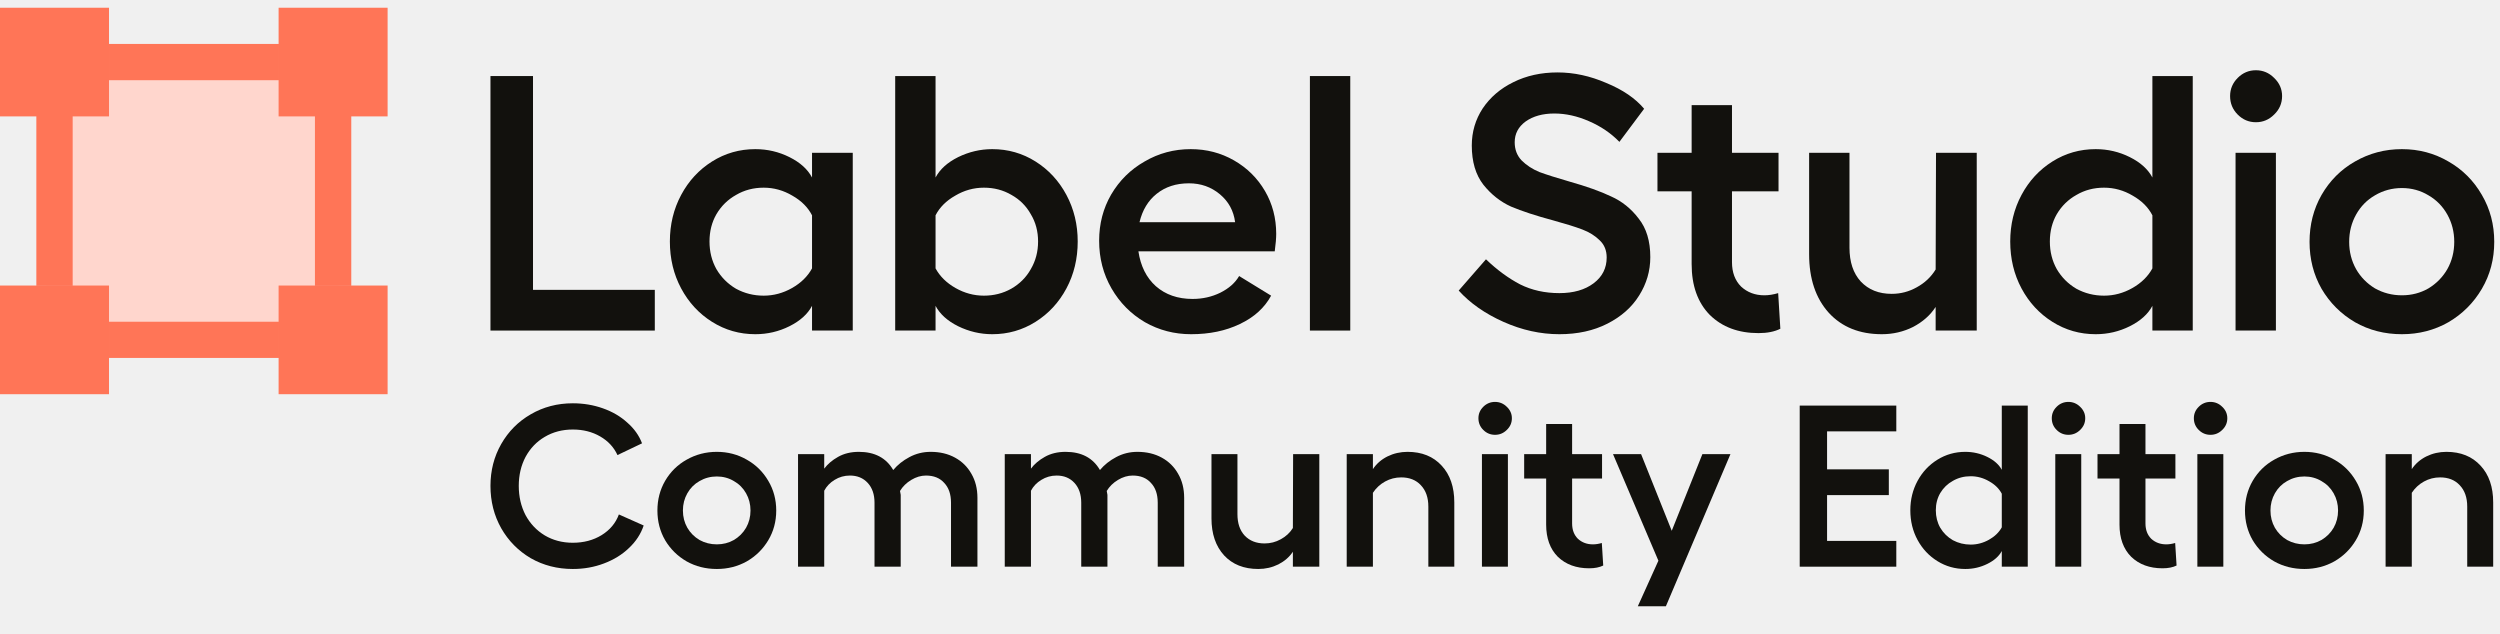
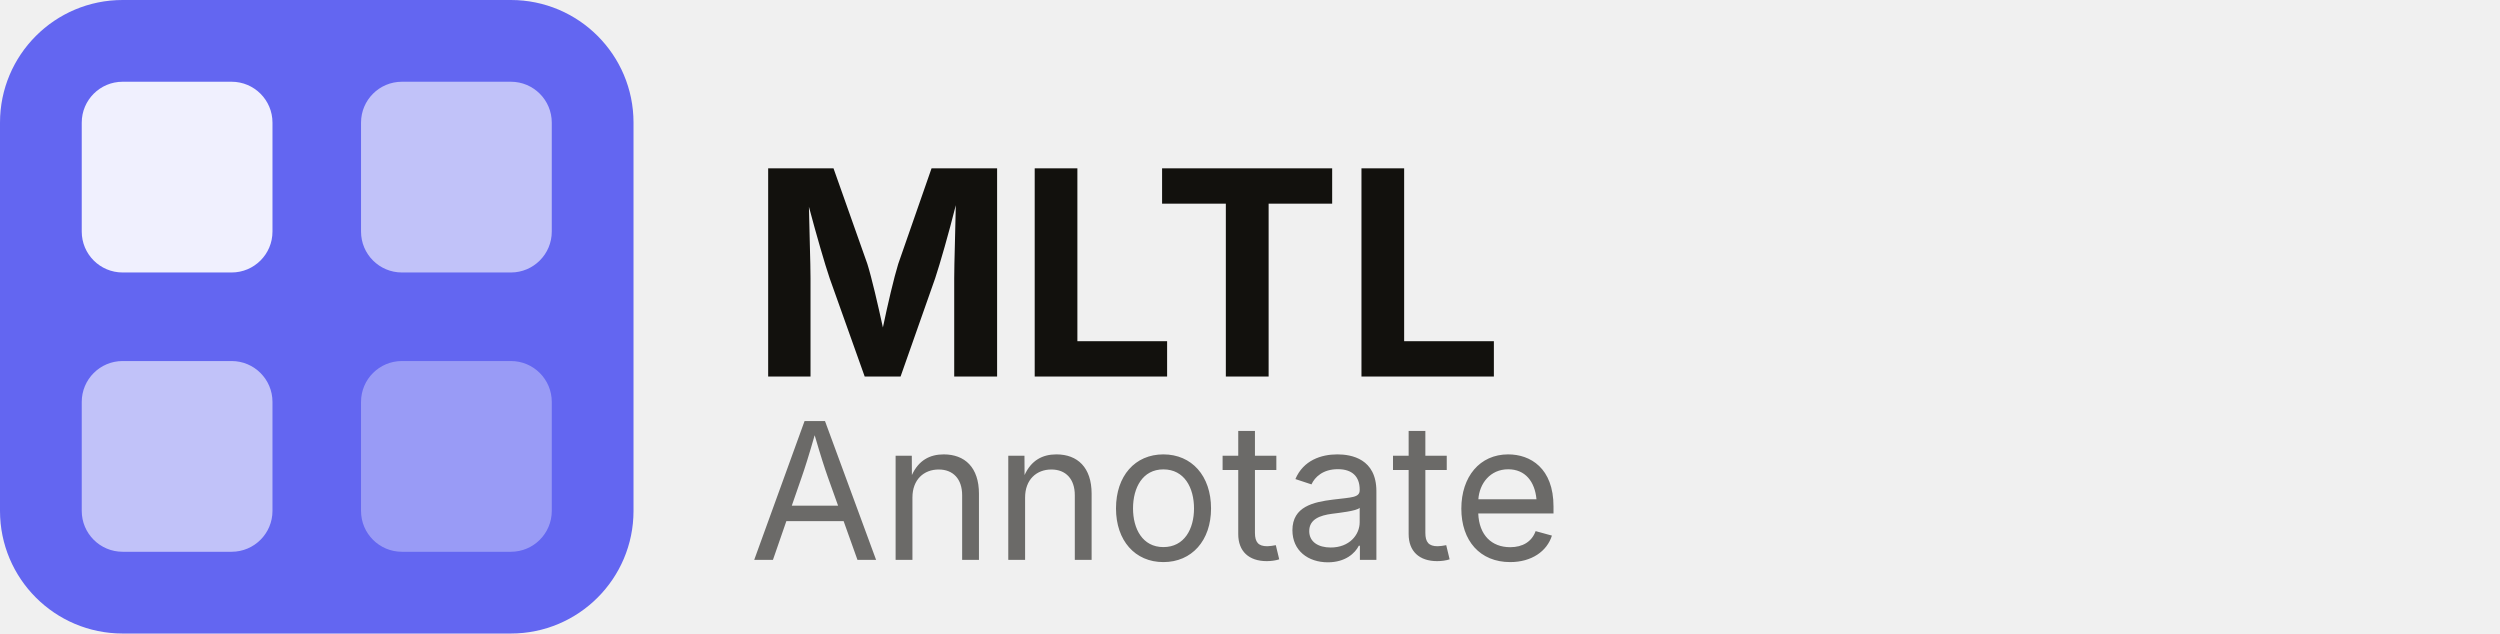
<svg xmlns="http://www.w3.org/2000/svg" width="367" height="93" viewBox="0 0 367 93" fill="none">
-   <g clip-path="url(#clip0_113_3173)">
-     <rect x="6.774" y="10.307" width="42.901" height="40.643" fill="#FFD6CD" />
-     <path fill-rule="evenodd" clip-rule="evenodd" d="M16.003 17.088H0V1.131H16.003V17.088ZM56.902 17.088H40.899V1.131H56.902V17.088ZM0 57.869H16.003V41.912H0V57.869ZM56.902 57.869H40.899V41.912H56.902V57.869ZM5.334 17.089H10.668V41.911H5.334V17.089ZM51.567 17.089H46.233V41.911H51.567V17.089ZM16.004 6.45H40.898V11.77H16.004V6.45ZM40.898 47.23H16.004V52.549H40.898V47.23Z" fill="#FF7557" />
-   </g>
-   <path d="M78.245 11.165V42.55H96.125V48.527H72V11.165H78.245Z" fill="#12110D" />
-   <path d="M125.184 48.527H119.206V44.898C118.566 46.108 117.463 47.104 115.897 47.887C114.331 48.67 112.659 49.061 110.88 49.061C108.567 49.061 106.45 48.456 104.528 47.246C102.607 46.037 101.095 44.4 99.992 42.336C98.888 40.272 98.337 37.977 98.337 35.451C98.337 32.96 98.888 30.683 99.992 28.619C101.095 26.555 102.607 24.918 104.528 23.708C106.45 22.499 108.567 21.894 110.88 21.894C112.659 21.894 114.331 22.285 115.897 23.068C117.463 23.851 118.566 24.847 119.206 26.057V22.427H125.184V48.527ZM104.155 35.451C104.155 36.945 104.493 38.297 105.169 39.507C105.88 40.717 106.841 41.678 108.051 42.389C109.296 43.065 110.649 43.403 112.107 43.403C113.566 43.403 114.954 43.03 116.271 42.283C117.587 41.535 118.566 40.575 119.206 39.4V31.608C118.601 30.433 117.641 29.473 116.324 28.726C115.007 27.943 113.602 27.551 112.107 27.551C110.613 27.551 109.261 27.907 108.051 28.619C106.841 29.295 105.88 30.238 105.169 31.448C104.493 32.622 104.155 33.956 104.155 35.451Z" fill="#12110D" />
-   <path d="M137.339 26.057C137.979 24.847 139.082 23.851 140.648 23.068C142.249 22.285 143.922 21.894 145.665 21.894C147.978 21.894 150.095 22.499 152.017 23.708C153.938 24.918 155.45 26.555 156.553 28.619C157.656 30.683 158.208 32.96 158.208 35.451C158.208 37.977 157.656 40.272 156.553 42.336C155.45 44.4 153.938 46.037 152.017 47.246C150.095 48.456 147.978 49.061 145.665 49.061C143.922 49.061 142.249 48.67 140.648 47.887C139.082 47.104 137.979 46.108 137.339 44.898V48.527H131.414V11.165H137.339V26.057ZM137.339 39.4C137.979 40.575 138.958 41.535 140.274 42.283C141.591 43.03 142.979 43.403 144.437 43.403C145.896 43.403 147.231 43.065 148.441 42.389C149.686 41.678 150.647 40.717 151.323 39.507C152.034 38.297 152.39 36.945 152.39 35.451C152.39 33.956 152.034 32.622 151.323 31.448C150.647 30.238 149.704 29.295 148.494 28.619C147.284 27.907 145.932 27.551 144.437 27.551C142.943 27.551 141.537 27.943 140.221 28.726C138.904 29.473 137.944 30.433 137.339 31.608V39.4Z" fill="#12110D" />
-   <path d="M174.857 49.061C172.402 49.061 170.143 48.474 168.079 47.3C166.015 46.09 164.378 44.435 163.168 42.336C161.959 40.237 161.354 37.906 161.354 35.344C161.354 32.853 161.941 30.594 163.115 28.566C164.325 26.502 165.962 24.883 168.025 23.708C170.089 22.499 172.349 21.894 174.804 21.894C177.117 21.894 179.234 22.445 181.156 23.548C183.077 24.651 184.589 26.146 185.692 28.032C186.795 29.918 187.347 32.017 187.347 34.33C187.347 34.97 187.276 35.824 187.133 36.892H167.118C167.438 39.062 168.292 40.77 169.68 42.016C171.103 43.261 172.9 43.884 175.071 43.884C176.53 43.884 177.882 43.581 179.127 42.977C180.408 42.336 181.333 41.518 181.903 40.521L186.6 43.403C185.639 45.183 184.109 46.57 182.009 47.567C179.946 48.563 177.562 49.061 174.857 49.061ZM181.316 32.622C181.102 30.95 180.355 29.58 179.074 28.512C177.793 27.445 176.281 26.911 174.537 26.911C172.651 26.911 171.068 27.427 169.787 28.459C168.541 29.455 167.705 30.843 167.278 32.622H181.316Z" fill="#12110D" />
-   <path d="M198.219 48.527H192.294V11.165H198.219V48.527Z" fill="#12110D" />
-   <path d="M228.655 10.632C231.039 10.632 233.423 11.148 235.807 12.18C238.226 13.176 240.077 14.439 241.358 15.969L237.728 20.826C236.483 19.545 234.988 18.531 233.245 17.784C231.537 17.037 229.847 16.663 228.174 16.663C226.466 16.663 225.061 17.054 223.958 17.837C222.89 18.62 222.357 19.634 222.357 20.88C222.357 21.947 222.695 22.837 223.371 23.548C224.082 24.26 224.954 24.829 225.986 25.256C227.053 25.648 228.512 26.11 230.363 26.644C232.889 27.356 234.935 28.085 236.501 28.832C238.102 29.544 239.454 30.629 240.557 32.088C241.696 33.511 242.265 35.397 242.265 37.746C242.265 39.774 241.714 41.66 240.61 43.403C239.543 45.111 237.995 46.481 235.967 47.513C233.939 48.545 231.59 49.061 228.922 49.061C226.146 49.061 223.406 48.456 220.702 47.246C217.998 46.037 215.809 44.507 214.137 42.656L218.14 38.066C219.777 39.632 221.449 40.859 223.157 41.749C224.865 42.603 226.787 43.03 228.922 43.03C230.985 43.03 232.658 42.55 233.939 41.589C235.22 40.628 235.86 39.365 235.86 37.799C235.86 36.767 235.522 35.931 234.846 35.291C234.17 34.614 233.316 34.081 232.284 33.689C231.252 33.298 229.829 32.853 228.014 32.355C225.488 31.679 223.424 31.003 221.823 30.327C220.257 29.615 218.905 28.548 217.766 27.124C216.628 25.666 216.058 23.744 216.058 21.36C216.058 19.367 216.592 17.553 217.66 15.916C218.763 14.279 220.257 12.998 222.143 12.073C224.064 11.112 226.235 10.632 228.655 10.632Z" fill="#12110D" />
-   <path d="M258.153 48.901C255.199 48.901 252.815 48.011 251 46.232C249.221 44.417 248.332 41.927 248.332 38.76V28.085H243.315V22.427H248.332V15.435H254.256V22.427H261.088V28.085H254.256V38.493C254.256 39.987 254.701 41.179 255.591 42.069C256.516 42.923 257.654 43.35 259.007 43.35C259.647 43.35 260.323 43.243 261.035 43.03L261.355 48.261C260.501 48.688 259.434 48.901 258.153 48.901Z" fill="#12110D" />
-   <path d="M284.153 45.058C283.37 46.268 282.267 47.246 280.844 47.994C279.421 48.705 277.891 49.061 276.254 49.061C272.98 49.061 270.383 48.011 268.461 45.912C266.54 43.777 265.579 40.913 265.579 37.319V22.427H271.504V36.358C271.504 38.457 272.055 40.112 273.158 41.322C274.297 42.532 275.809 43.137 277.695 43.137C279.012 43.137 280.239 42.816 281.378 42.176C282.552 41.535 283.477 40.664 284.153 39.56L284.207 22.427H290.185V48.527H284.153V45.058Z" fill="#12110D" />
-   <path d="M315.971 31.608C315.366 30.433 314.405 29.473 313.089 28.726C311.772 27.943 310.367 27.551 308.872 27.551C307.378 27.551 306.026 27.907 304.816 28.619C303.606 29.295 302.645 30.238 301.934 31.448C301.257 32.622 300.919 33.956 300.919 35.451C300.919 36.945 301.257 38.297 301.934 39.507C302.645 40.717 303.606 41.678 304.816 42.389C306.061 43.065 307.413 43.403 308.872 43.403C310.331 43.403 311.719 43.03 313.035 42.283C314.352 41.535 315.33 40.575 315.971 39.4V31.608ZM295.102 35.451C295.102 32.96 295.653 30.683 296.756 28.619C297.859 26.555 299.372 24.918 301.293 23.708C303.214 22.499 305.332 21.894 307.645 21.894C309.424 21.894 311.096 22.285 312.662 23.068C314.227 23.851 315.33 24.847 315.971 26.057V11.165H321.895V48.527H315.971V44.898C315.33 46.108 314.227 47.104 312.662 47.887C311.096 48.67 309.424 49.061 307.645 49.061C305.332 49.061 303.214 48.456 301.293 47.246C299.372 46.037 297.859 44.4 296.756 42.336C295.653 40.272 295.102 37.977 295.102 35.451Z" fill="#12110D" />
-   <path d="M334.103 22.427V48.527H328.179V22.427H334.103ZM331.168 10.312C332.2 10.312 333.089 10.685 333.837 11.432C334.619 12.18 335.011 13.069 335.011 14.101C335.011 15.169 334.619 16.076 333.837 16.823C333.089 17.57 332.2 17.944 331.168 17.944C330.136 17.944 329.246 17.57 328.499 16.823C327.752 16.076 327.378 15.169 327.378 14.101C327.378 13.069 327.752 12.18 328.499 11.432C329.246 10.685 330.136 10.312 331.168 10.312Z" fill="#12110D" />
-   <path d="M352.598 21.894C355.089 21.894 357.366 22.499 359.43 23.708C361.494 24.883 363.131 26.519 364.341 28.619C365.551 30.683 366.155 32.978 366.155 35.504C366.155 38.031 365.551 40.325 364.341 42.389C363.131 44.453 361.494 46.09 359.43 47.3C357.366 48.474 355.089 49.061 352.598 49.061C350.072 49.061 347.777 48.474 345.713 47.3C343.649 46.09 342.013 44.453 340.803 42.389C339.629 40.325 339.041 38.031 339.041 35.504C339.041 32.978 339.629 30.683 340.803 28.619C342.013 26.519 343.649 24.883 345.713 23.708C347.813 22.499 350.108 21.894 352.598 21.894ZM344.859 35.504C344.859 36.963 345.197 38.297 345.873 39.507C346.549 40.681 347.475 41.624 348.649 42.336C349.859 43.012 351.175 43.35 352.598 43.35C354.022 43.35 355.32 43.012 356.495 42.336C357.669 41.624 358.594 40.681 359.27 39.507C359.946 38.297 360.284 36.963 360.284 35.504C360.284 34.045 359.946 32.711 359.27 31.501C358.594 30.291 357.669 29.348 356.495 28.672C355.32 27.96 354.022 27.605 352.598 27.605C351.175 27.605 349.859 27.96 348.649 28.672C347.475 29.348 346.549 30.291 345.873 31.501C345.197 32.711 344.859 34.045 344.859 35.504Z" fill="#12110D" />
-   <path d="M94.491 77.142C94.079 78.381 93.358 79.484 92.328 80.453C91.321 81.421 90.096 82.176 88.654 82.716C87.234 83.257 85.712 83.527 84.087 83.527C81.821 83.527 79.76 82.998 77.906 81.939C76.075 80.858 74.633 79.394 73.579 77.547C72.526 75.678 72 73.606 72 71.331C72 69.079 72.526 67.029 73.579 65.182C74.633 63.336 76.075 61.883 77.906 60.824C79.76 59.743 81.821 59.203 84.087 59.203C85.644 59.203 87.12 59.45 88.516 59.946C89.913 60.441 91.103 61.14 92.088 62.041C93.095 62.919 93.816 63.932 94.251 65.081L90.645 66.804C90.119 65.655 89.272 64.743 88.104 64.068C86.937 63.392 85.598 63.054 84.087 63.054C82.553 63.054 81.18 63.414 79.966 64.135C78.776 64.833 77.837 65.813 77.151 67.074C76.487 68.336 76.155 69.754 76.155 71.331C76.155 72.908 76.487 74.338 77.151 75.622C77.837 76.883 78.776 77.874 79.966 78.595C81.18 79.315 82.553 79.676 84.087 79.676C85.689 79.676 87.097 79.304 88.31 78.561C89.547 77.795 90.394 76.781 90.851 75.52L94.491 77.142Z" fill="#12110D" />
-   <path d="M105.23 66.331C106.832 66.331 108.297 66.714 109.625 67.48C110.952 68.223 112.006 69.259 112.784 70.588C113.562 71.894 113.951 73.347 113.951 74.946C113.951 76.545 113.562 77.998 112.784 79.304C112.006 80.61 110.952 81.646 109.625 82.412C108.297 83.155 106.832 83.527 105.23 83.527C103.604 83.527 102.128 83.155 100.8 82.412C99.472 81.646 98.419 80.61 97.641 79.304C96.885 77.998 96.508 76.545 96.508 74.946C96.508 73.347 96.885 71.894 97.641 70.588C98.419 69.259 99.472 68.223 100.8 67.48C102.151 66.714 103.627 66.331 105.23 66.331ZM100.251 74.946C100.251 75.869 100.468 76.714 100.903 77.48C101.338 78.223 101.933 78.82 102.689 79.27C103.467 79.698 104.314 79.912 105.23 79.912C106.145 79.912 106.981 79.698 107.736 79.27C108.492 78.82 109.087 78.223 109.522 77.48C109.957 76.714 110.174 75.869 110.174 74.946C110.174 74.022 109.957 73.178 109.522 72.412C109.087 71.646 108.492 71.049 107.736 70.622C106.981 70.171 106.145 69.946 105.23 69.946C104.314 69.946 103.467 70.171 102.689 70.622C101.933 71.049 101.338 71.646 100.903 72.412C100.468 73.178 100.251 74.022 100.251 74.946Z" fill="#12110D" />
-   <path d="M132.225 83.189H128.379V73.797C128.379 72.581 128.047 71.613 127.383 70.892C126.719 70.171 125.85 69.811 124.774 69.811C123.95 69.811 123.194 70.025 122.507 70.453C121.843 70.858 121.34 71.387 120.996 72.04V83.189H117.151V66.669H120.996V68.797C121.5 68.122 122.175 67.547 123.022 67.074C123.892 66.579 124.911 66.331 126.078 66.331C128.413 66.331 130.096 67.221 131.126 69C131.767 68.234 132.557 67.604 133.495 67.108C134.457 66.59 135.498 66.331 136.62 66.331C137.971 66.331 139.161 66.613 140.191 67.176C141.221 67.739 142.023 68.527 142.595 69.54C143.19 70.554 143.488 71.737 143.488 73.088V83.189H139.608V73.797C139.608 72.559 139.276 71.59 138.612 70.892C137.971 70.171 137.078 69.811 135.933 69.811C135.201 69.811 134.48 70.025 133.77 70.453C133.06 70.881 132.511 71.421 132.122 72.074L132.225 72.649V83.189Z" fill="#12110D" />
-   <path d="M162.572 83.189H158.726V73.797C158.726 72.581 158.394 71.613 157.731 70.892C157.067 70.171 156.197 69.811 155.121 69.811C154.297 69.811 153.541 70.025 152.855 70.453C152.191 70.858 151.687 71.387 151.344 72.04V83.189H147.498V66.669H151.344V68.797C151.847 68.122 152.523 67.547 153.37 67.074C154.24 66.579 155.258 66.331 156.426 66.331C158.761 66.331 160.443 67.221 161.473 69C162.114 68.234 162.904 67.604 163.843 67.108C164.804 66.59 165.846 66.331 166.967 66.331C168.318 66.331 169.508 66.613 170.539 67.176C171.569 67.739 172.37 68.527 172.942 69.54C173.537 70.554 173.835 71.737 173.835 73.088V83.189H169.955V73.797C169.955 72.559 169.623 71.59 168.959 70.892C168.318 70.171 167.425 69.811 166.281 69.811C165.548 69.811 164.827 70.025 164.117 70.453C163.408 70.881 162.858 71.421 162.469 72.074L162.572 72.649V83.189Z" fill="#12110D" />
-   <path d="M189.795 80.993C189.291 81.759 188.582 82.378 187.666 82.851C186.75 83.302 185.766 83.527 184.713 83.527C182.607 83.527 180.936 82.863 179.7 81.534C178.463 80.182 177.845 78.369 177.845 76.095V66.669H181.657V75.487C181.657 76.815 182.012 77.863 182.721 78.628C183.454 79.394 184.427 79.777 185.64 79.777C186.487 79.777 187.277 79.574 188.009 79.169C188.765 78.763 189.36 78.212 189.795 77.513L189.829 66.669H193.675V83.189H189.795V80.993Z" fill="#12110D" />
-   <path d="M201.543 68.865C202.069 68.077 202.779 67.457 203.672 67.007C204.587 66.556 205.572 66.331 206.625 66.331C208.731 66.331 210.402 67.007 211.638 68.358C212.874 69.687 213.492 71.489 213.492 73.763V83.189H209.681V74.372C209.681 73.043 209.314 71.996 208.582 71.23C207.872 70.464 206.911 70.081 205.697 70.081C204.85 70.081 204.061 70.284 203.328 70.689C202.596 71.095 202 71.646 201.543 72.345V83.189H197.697V66.669H201.543V68.865Z" fill="#12110D" />
-   <path d="M221.36 66.669V83.189H217.548V66.669H221.36ZM219.471 59C220.135 59 220.707 59.236 221.188 59.709C221.692 60.182 221.944 60.745 221.944 61.399C221.944 62.074 221.692 62.649 221.188 63.122C220.707 63.595 220.135 63.831 219.471 63.831C218.807 63.831 218.235 63.595 217.754 63.122C217.274 62.649 217.033 62.074 217.033 61.399C217.033 60.745 217.274 60.182 217.754 59.709C218.235 59.236 218.807 59 219.471 59Z" fill="#12110D" />
-   <path d="M233.293 83.426C231.393 83.426 229.859 82.863 228.691 81.737C227.547 80.588 226.975 79.011 226.975 77.007V70.25H223.747V66.669H226.975V62.243H230.786V66.669H235.181V70.25H230.786V76.838C230.786 77.784 231.072 78.538 231.644 79.101C232.24 79.642 232.972 79.912 233.842 79.912C234.254 79.912 234.689 79.845 235.147 79.71L235.353 83.02C234.804 83.29 234.117 83.426 233.293 83.426Z" fill="#12110D" />
-   <path d="M243.453 82.311L236.792 66.669H240.912L245.411 77.919L249.909 66.669H254.029L244.552 89H240.432L243.453 82.311Z" fill="#12110D" />
-   <path d="M278.378 59.541V63.324H268.214V68.899H277.279V72.682H268.214V79.405H278.378V83.189H264.197V59.541H278.378Z" fill="#12110D" />
-   <path d="M293.862 72.48C293.473 71.737 292.855 71.128 292.008 70.655C291.161 70.16 290.257 69.912 289.295 69.912C288.334 69.912 287.464 70.137 286.685 70.588C285.907 71.016 285.289 71.613 284.831 72.378C284.396 73.122 284.179 73.966 284.179 74.912C284.179 75.858 284.396 76.714 284.831 77.48C285.289 78.246 285.907 78.854 286.685 79.304C287.487 79.732 288.357 79.946 289.295 79.946C290.234 79.946 291.126 79.71 291.973 79.237C292.82 78.763 293.45 78.155 293.862 77.412V72.48ZM280.436 74.912C280.436 73.336 280.791 71.894 281.5 70.588C282.21 69.281 283.183 68.246 284.419 67.48C285.655 66.714 287.017 66.331 288.505 66.331C289.65 66.331 290.726 66.579 291.733 67.074C292.74 67.57 293.45 68.2 293.862 68.966V59.541H297.674V83.189H293.862V80.892C293.45 81.658 292.74 82.288 291.733 82.784C290.726 83.279 289.65 83.527 288.505 83.527C287.017 83.527 285.655 83.144 284.419 82.378C283.183 81.613 282.21 80.577 281.5 79.27C280.791 77.964 280.436 76.511 280.436 74.912Z" fill="#12110D" />
-   <path d="M305.527 66.669V83.189H301.716V66.669H305.527ZM303.639 59C304.303 59 304.875 59.236 305.356 59.709C305.859 60.182 306.111 60.745 306.111 61.399C306.111 62.074 305.859 62.649 305.356 63.122C304.875 63.595 304.303 63.831 303.639 63.831C302.975 63.831 302.403 63.595 301.922 63.122C301.441 62.649 301.201 62.074 301.201 61.399C301.201 60.745 301.441 60.182 301.922 59.709C302.403 59.236 302.975 59 303.639 59Z" fill="#12110D" />
-   <path d="M317.46 83.426C315.56 83.426 314.027 82.863 312.859 81.737C311.715 80.588 311.142 79.011 311.142 77.007V70.25H307.914V66.669H311.142V62.243H314.954V66.669H319.349V70.25H314.954V76.838C314.954 77.784 315.24 78.538 315.812 79.101C316.407 79.642 317.14 79.912 318.01 79.912C318.422 79.912 318.857 79.845 319.315 79.71L319.521 83.02C318.971 83.29 318.284 83.426 317.46 83.426Z" fill="#12110D" />
-   <path d="M326.385 66.669V83.189H322.573V66.669H326.385ZM324.496 59C325.16 59 325.733 59.236 326.213 59.709C326.717 60.182 326.969 60.745 326.969 61.399C326.969 62.074 326.717 62.649 326.213 63.122C325.733 63.595 325.16 63.831 324.496 63.831C323.833 63.831 323.26 63.595 322.78 63.122C322.299 62.649 322.058 62.074 322.058 61.399C322.058 60.745 322.299 60.182 322.78 59.709C323.26 59.236 323.833 59 324.496 59Z" fill="#12110D" />
-   <path d="M338.284 66.331C339.886 66.331 341.351 66.714 342.679 67.48C344.006 68.223 345.059 69.259 345.838 70.588C346.616 71.894 347.005 73.347 347.005 74.946C347.005 76.545 346.616 77.998 345.838 79.304C345.059 80.61 344.006 81.646 342.679 82.412C341.351 83.155 339.886 83.527 338.284 83.527C336.658 83.527 335.182 83.155 333.854 82.412C332.526 81.646 331.473 80.61 330.695 79.304C329.939 77.998 329.562 76.545 329.562 74.946C329.562 73.347 329.939 71.894 330.695 70.588C331.473 69.259 332.526 68.223 333.854 67.48C335.205 66.714 336.681 66.331 338.284 66.331ZM333.305 74.946C333.305 75.869 333.522 76.714 333.957 77.48C334.392 78.223 334.987 78.82 335.743 79.27C336.521 79.698 337.368 79.912 338.284 79.912C339.199 79.912 340.035 79.698 340.79 79.27C341.546 78.82 342.141 78.223 342.576 77.48C343.011 76.714 343.228 75.869 343.228 74.946C343.228 74.022 343.011 73.178 342.576 72.412C342.141 71.646 341.546 71.049 340.79 70.622C340.035 70.171 339.199 69.946 338.284 69.946C337.368 69.946 336.521 70.171 335.743 70.622C334.987 71.049 334.392 71.646 333.957 72.412C333.522 73.178 333.305 74.022 333.305 74.946Z" fill="#12110D" />
-   <path d="M354.05 68.865C354.577 68.077 355.287 67.457 356.179 67.007C357.095 66.556 358.079 66.331 359.132 66.331C361.238 66.331 362.91 67.007 364.146 68.358C365.382 69.687 366 71.489 366 73.763V83.189H362.188V74.372C362.188 73.043 361.822 71.996 361.09 71.23C360.38 70.464 359.419 70.081 358.205 70.081C357.358 70.081 356.569 70.284 355.836 70.689C355.103 71.095 354.508 71.646 354.05 72.345V83.189H350.205V66.669H354.05V68.865Z" fill="#12110D" />
-   <defs>
-     <clipPath id="clip0_113_3173">
-       <rect width="56.901" height="56.738" fill="white" transform="translate(0 1.13086)" />
-     </clipPath>
-   </defs>
+   <rect x="0" y="0" width="93" height="93" rx="18" fill="#6366f1" />
+   <rect x="12" y="12" width="28" height="28" rx="6" fill="white" opacity="0.9" />
+   <rect x="53" y="12" width="28" height="28" rx="6" fill="white" opacity="0.6" />
+   <rect x="12" y="53" width="28" height="28" rx="6" fill="white" opacity="0.6" />
+   <rect x="53" y="53" width="28" height="28" rx="6" fill="white" opacity="0.35" />
+   <text x="110" y="40" font-family="system-ui, -apple-system, Segoe UI, sans-serif" font-size="42" font-weight="700" fill="#12110D" dominant-baseline="central">MLTL</text>
+   <text x="110" y="72" font-family="system-ui, -apple-system, Segoe UI, sans-serif" font-size="28" font-weight="400" fill="#12110D" dominant-baseline="central" opacity="0.6">Annotate</text>
</svg>
